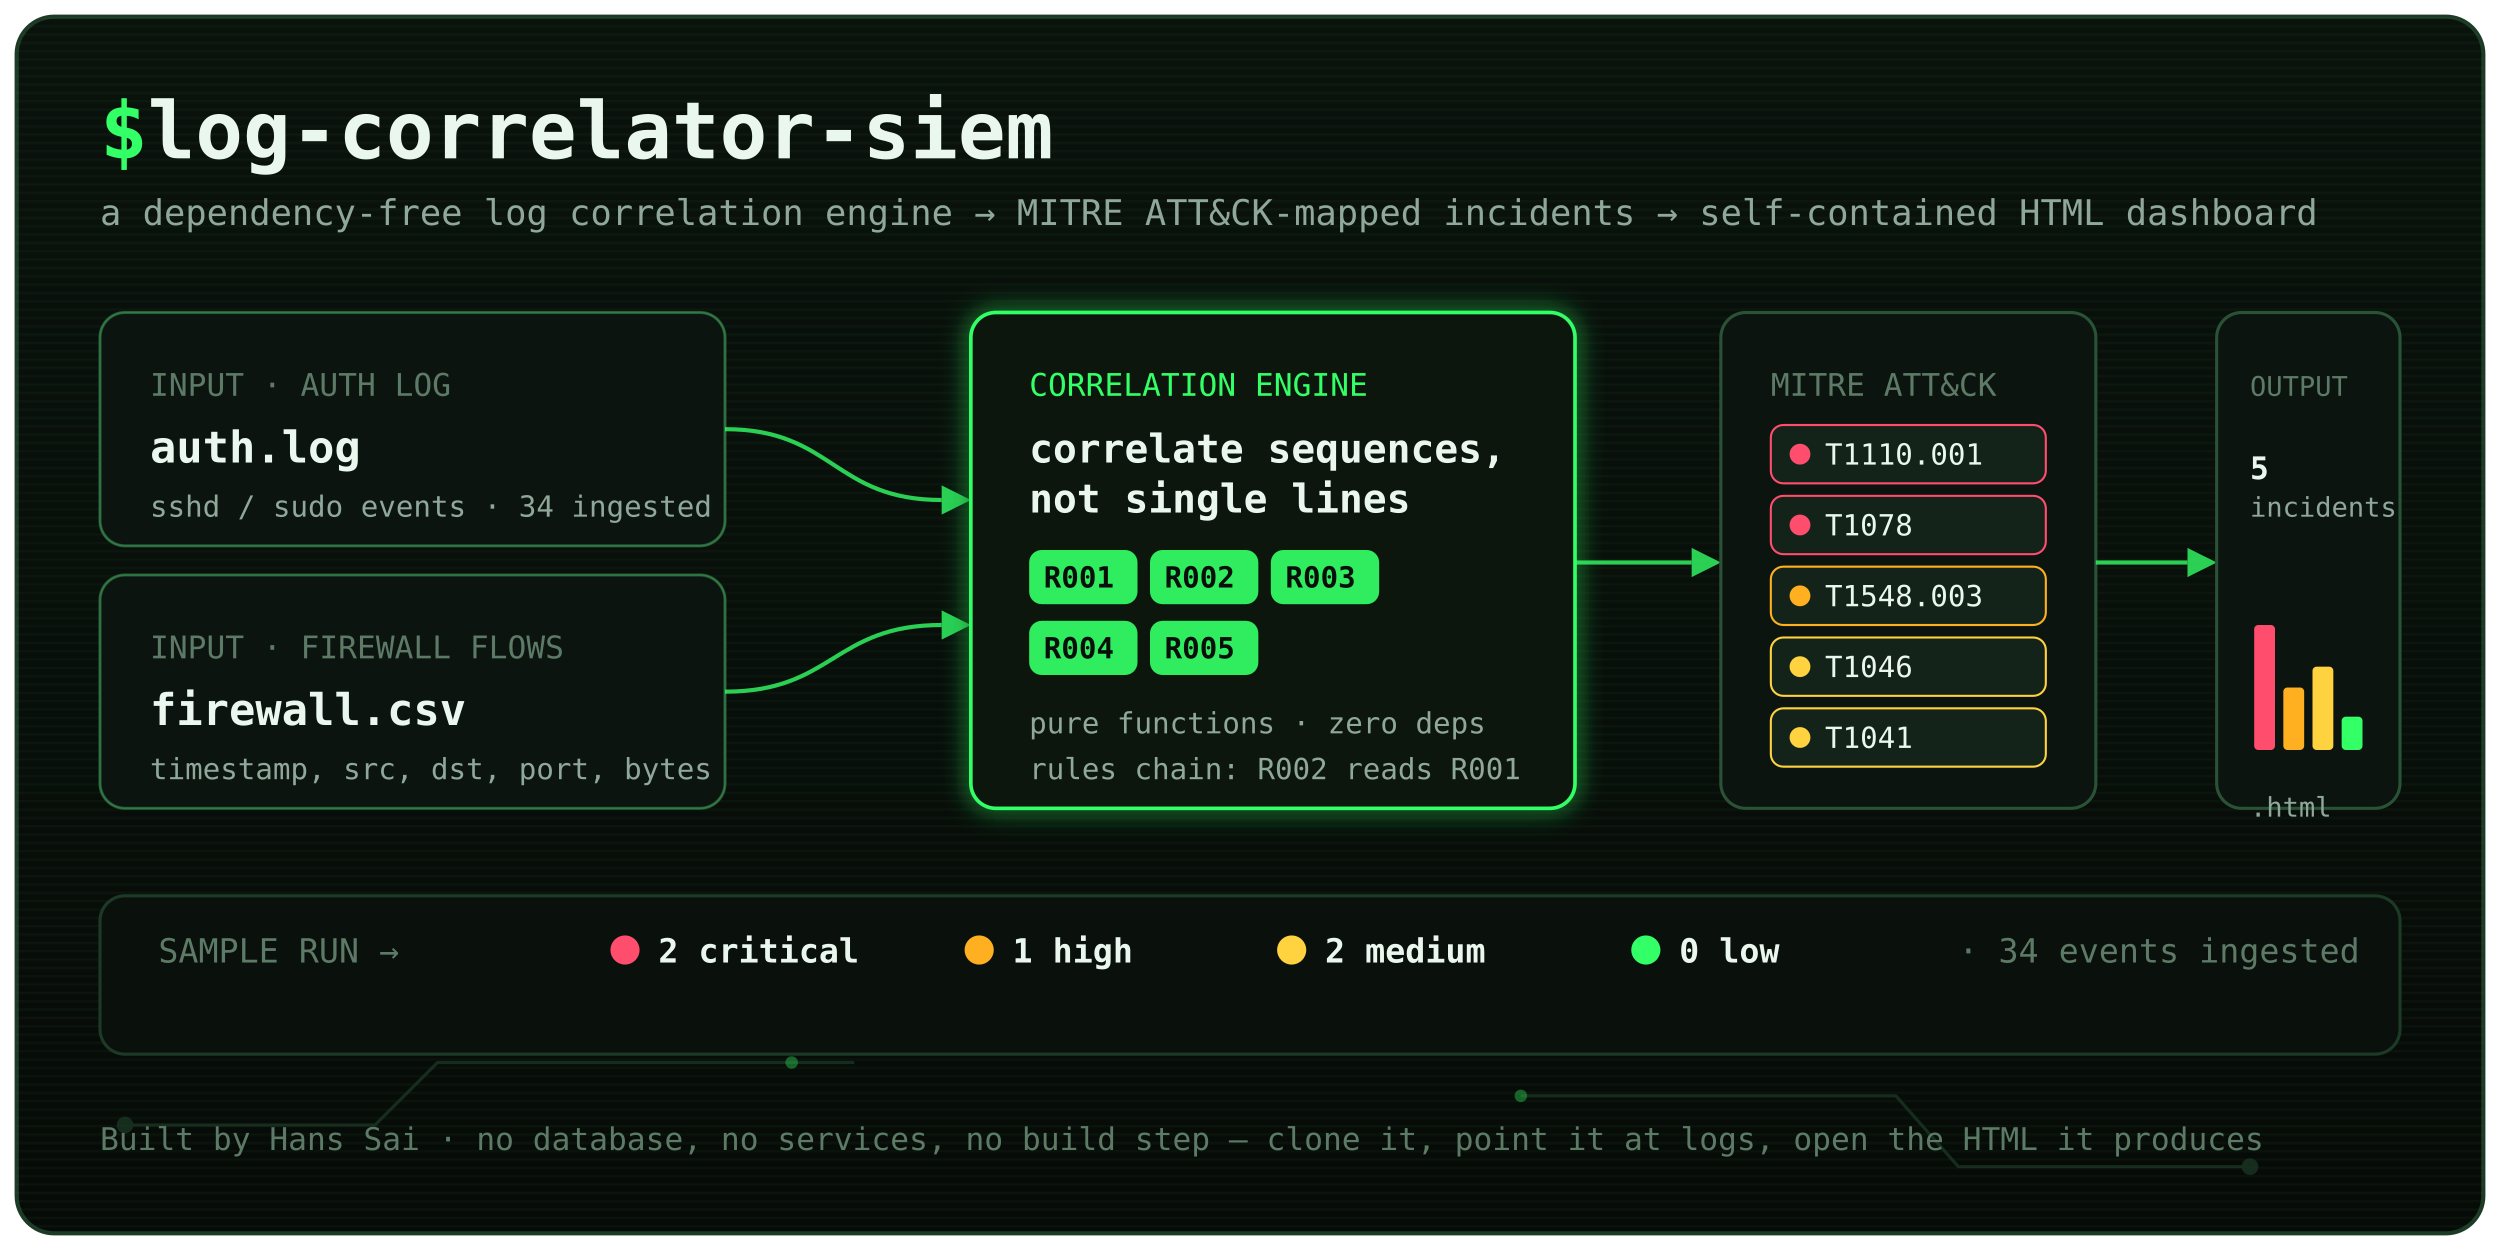
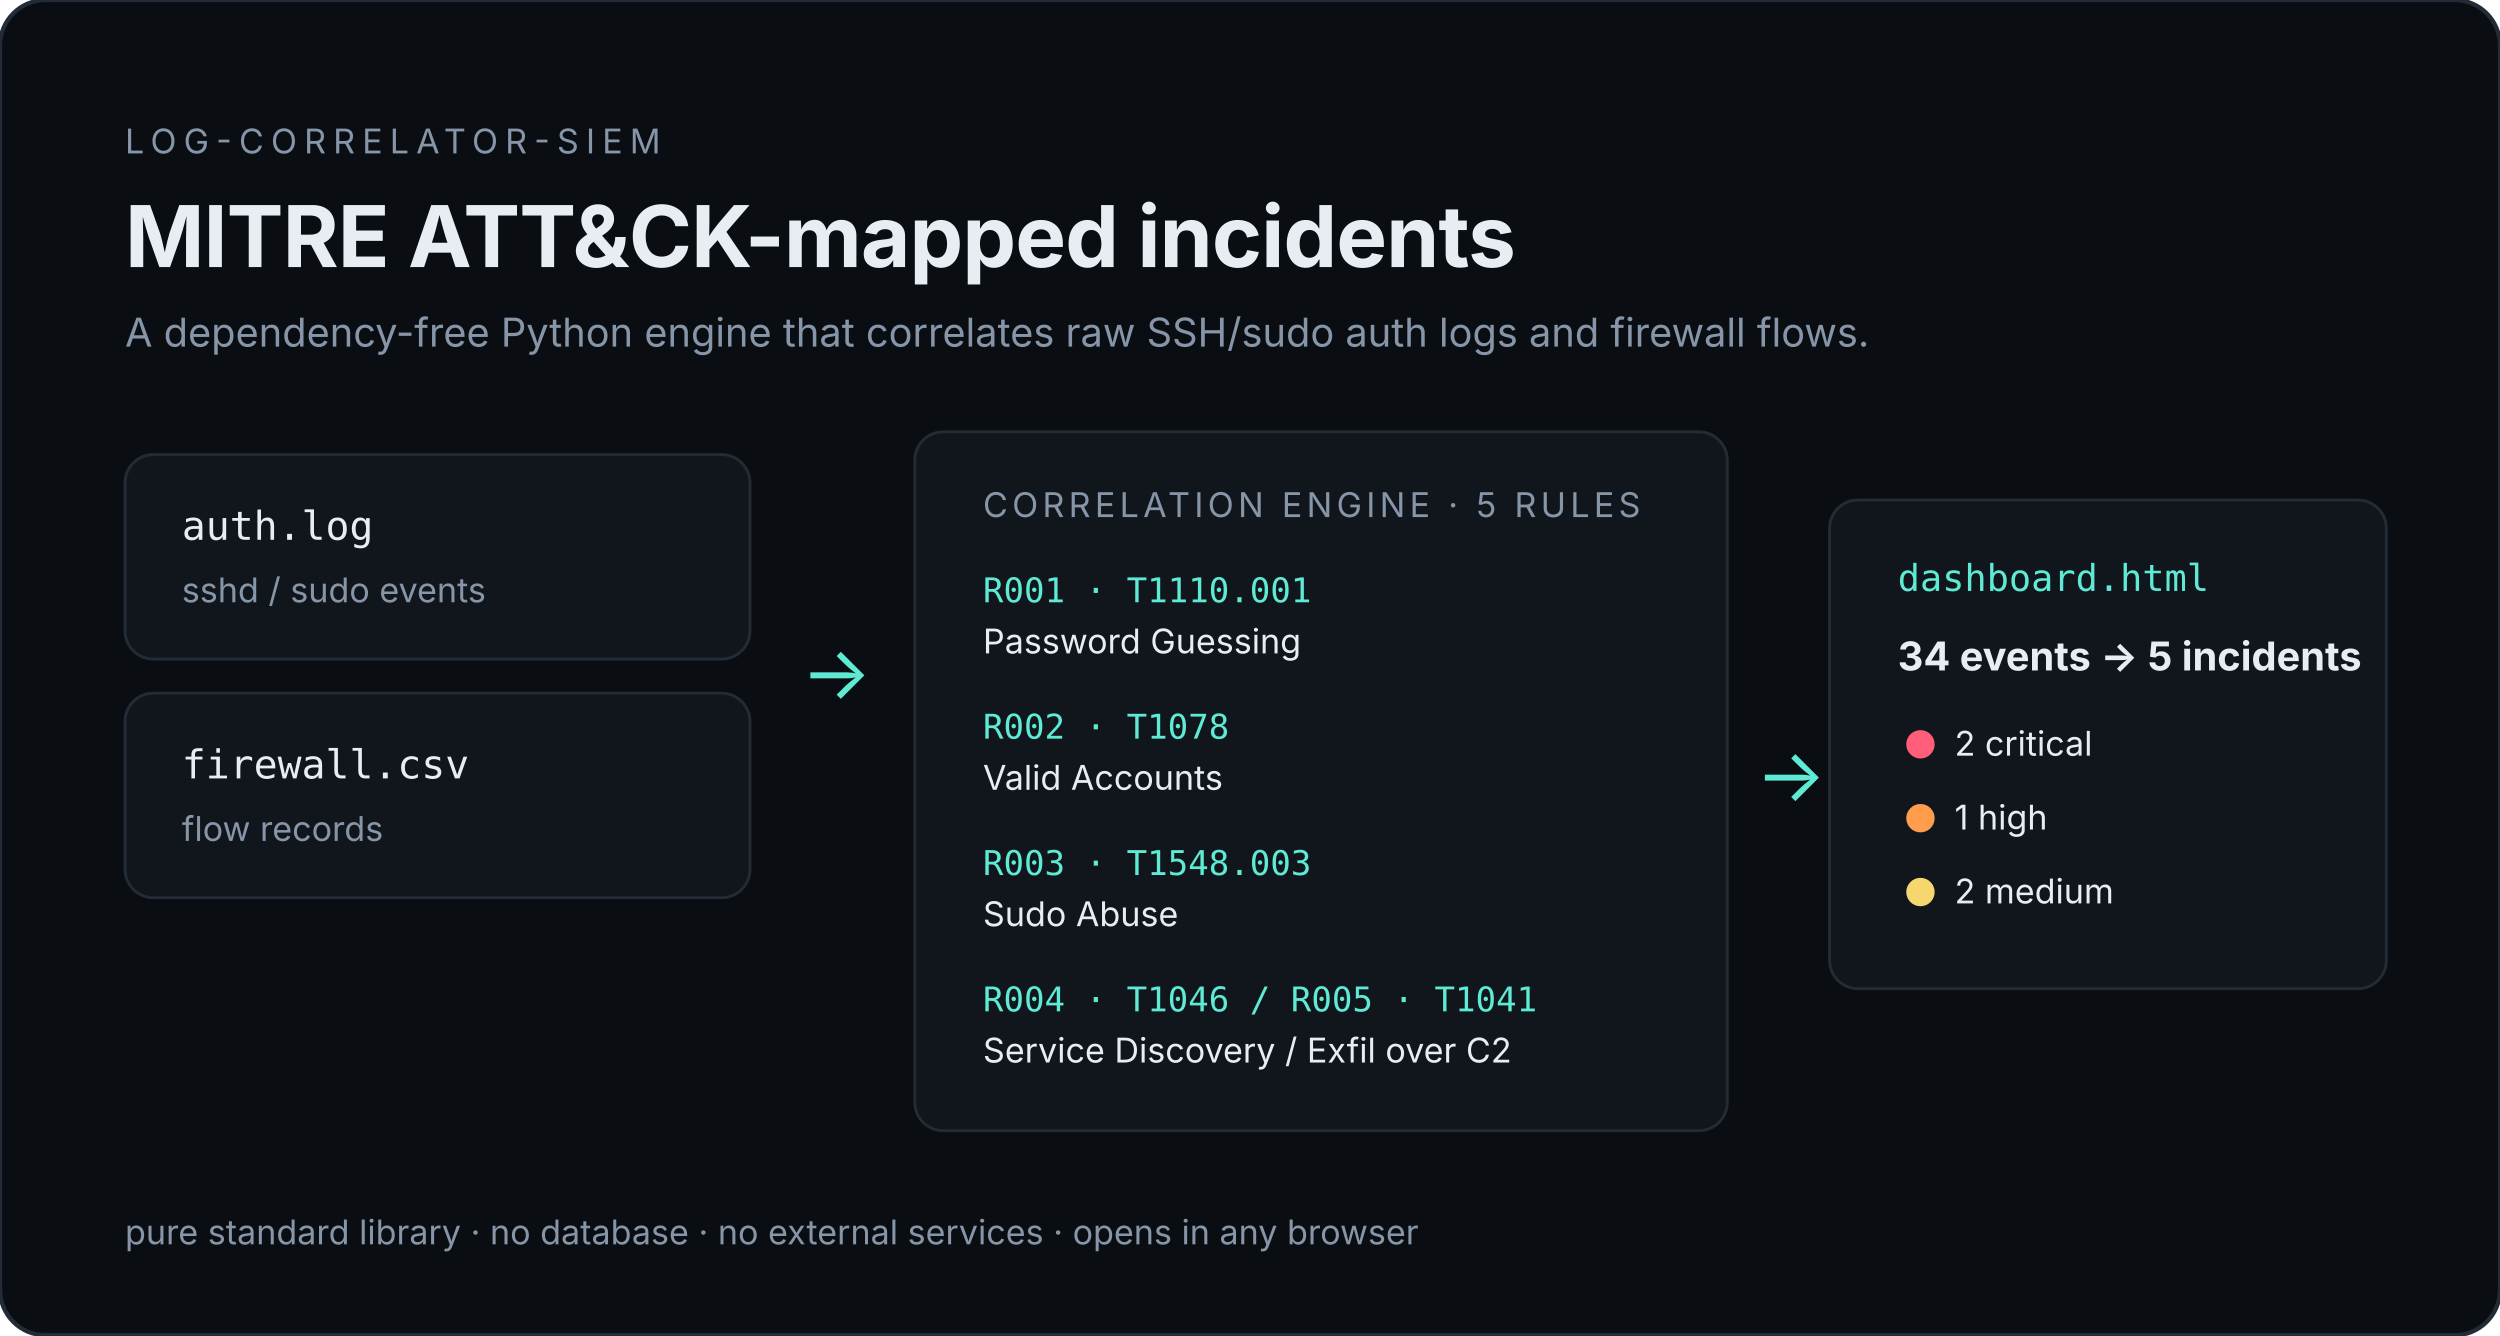
- <svg xmlns="http://www.w3.org/2000/svg" width="1200" height="600" viewBox="0 0 1200 600" font-family="ui-monospace, SFMono-Regular, Menlo, Consolas, monospace">
-   <defs>
-     <linearGradient id="bg" x1="0" y1="0" x2="0" y2="1">
-       <stop offset="0" stop-color="#0a120c" />
-       <stop offset="1" stop-color="#070b08" />
-     </linearGradient>
-     <pattern id="scan" width="4" height="4" patternUnits="userSpaceOnUse">
-       <rect width="4" height="1.2" y="0" fill="#33ff66" opacity="0.035" />
-     </pattern>
-     <filter id="glow" x="-40%" y="-40%" width="180%" height="180%">
-       <feGaussianBlur stdDeviation="6" result="b" />
-       <feMerge>
-         <feMergeNode in="b" />
-         <feMergeNode in="SourceGraphic" />
-       </feMerge>
-     </filter>
-   </defs>
-   <rect x="8" y="8" width="1184" height="584" rx="18" fill="url(#bg)" stroke="#1d3a26" stroke-width="2" />
-   <rect x="8" y="8" width="1184" height="584" rx="18" fill="url(#scan)" />
-   <g stroke="#1d3a26" stroke-width="1.5" opacity="0.7" fill="none">
-     <path d="M 60 540 h 120 l 30 -30 h 200" />
-     <path d="M 1080 560 h -140 l -30 -34 h -180" />
-     <circle cx="60" cy="540" r="4" fill="#1d3a26" stroke="none" />
-     <circle cx="1080" cy="560" r="4" fill="#1d3a26" stroke="none" />
-     <circle cx="380" cy="510" r="3" fill="#33ff66" stroke="none" opacity="0.5" />
-     <circle cx="730" cy="526" r="3" fill="#33ff66" stroke="none" opacity="0.5" />
+ <svg xmlns="http://www.w3.org/2000/svg" width="880" height="470" viewBox="0 0 880 470" font-family="-apple-system,BlinkMacSystemFont,'Segoe UI',Inter,sans-serif">
+   <rect width="880" height="470" rx="16" fill="#0a0e12" stroke="#232c36" stroke-width="1.5" />
+   <text x="44" y="54" font-size="12" letter-spacing="2.5" fill="#8695a7">LOG-CORRELATOR-SIEM</text>
+   <text x="44" y="94" font-size="30" font-weight="700" fill="#e7edf3" letter-spacing="-0.01em">MITRE ATT&amp;CK-mapped incidents</text>
+   <text x="44" y="122" font-size="14" fill="#8695a7">A dependency-free Python engine that correlates raw SSH/sudo auth logs and firewall flows.</text>
+   <rect x="44" y="160" width="220" height="72" rx="10" fill="#11161c" stroke="#232c36" />
+   <text x="64" y="190" font-size="14" font-family="ui-monospace,SFMono-Regular,Menlo,monospace" fill="#e7edf3">auth.log</text>
+   <text x="64" y="212" font-size="12" fill="#8695a7">sshd / sudo events</text>
+   <rect x="44" y="244" width="220" height="72" rx="10" fill="#11161c" stroke="#232c36" />
+   <text x="64" y="274" font-size="14" font-family="ui-monospace,SFMono-Regular,Menlo,monospace" fill="#e7edf3">firewall.csv</text>
+   <text x="64" y="296" font-size="12" fill="#8695a7">flow records</text>
+   <text x="282" y="246" font-size="26" fill="#5eead4">→</text>
+   <rect x="322" y="152" width="286" height="246" rx="10" fill="#11161c" stroke="#232c36" />
+   <text x="346" y="182" font-size="12" letter-spacing="1.5" fill="#8695a7">CORRELATION ENGINE · 5 RULES</text>
+   <g font-size="12">
+     <text x="346" y="212" font-family="ui-monospace,SFMono-Regular,Menlo,monospace" fill="#5eead4">R001 · T1110.001</text>
+     <text x="346" y="230" fill="#e7edf3">Password Guessing</text>
+     <text x="346" y="260" font-family="ui-monospace,SFMono-Regular,Menlo,monospace" fill="#5eead4">R002 · T1078</text>
+     <text x="346" y="278" fill="#e7edf3">Valid Accounts</text>
+     <text x="346" y="308" font-family="ui-monospace,SFMono-Regular,Menlo,monospace" fill="#5eead4">R003 · T1548.003</text>
+     <text x="346" y="326" fill="#e7edf3">Sudo Abuse</text>
+     <text x="346" y="356" font-family="ui-monospace,SFMono-Regular,Menlo,monospace" fill="#5eead4">R004 · T1046 / R005 · T1041</text>
+     <text x="346" y="374" fill="#e7edf3">Service Discovery / Exfil over C2</text>
  </g>
-   <text x="48" y="76" font-size="38" fill="#eaf7ee" font-weight="bold">
-     <tspan fill="#33ff66">$ </tspan>log-correlator-siem</text>
-   <text x="48" y="108" font-size="17" fill="#8fa89a">a dependency-free log correlation engine → MITRE ATT&amp;CK-mapped incidents → self-contained HTML dashboard</text>
-   <g fill="#33ff66" opacity="0.9">
-     <circle cx="120" cy="200" r="5" />
-     <circle cx="1080" cy="200" r="5" />
+   <text x="618" y="282" font-size="26" fill="#5eead4">→</text>
+   <rect x="644" y="176" width="196" height="172" rx="10" fill="#11161c" stroke="#232c36" />
+   <text x="668" y="208" font-size="13" font-family="ui-monospace,SFMono-Regular,Menlo,monospace" fill="#5eead4">dashboard.html</text>
+   <text x="668" y="236" font-size="14" font-weight="700" fill="#e7edf3">34 events → 5 incidents</text>
+   <g font-size="12" fill="#e7edf3">
+     <circle cx="676" cy="262" r="5" fill="#ff5d7a" />
+     <text x="688" y="266">2 critical</text>
+     <circle cx="676" cy="288" r="5" fill="#ff9d4d" />
+     <text x="688" y="292">1 high</text>
+     <circle cx="676" cy="314" r="5" fill="#f5d76e" />
+     <text x="688" y="318">2 medium</text>
  </g>
-   <g>
-     <rect x="48" y="150" width="300" height="112" rx="12" fill="#0c1410" stroke="#2a5236" stroke-width="1.5" />
-     <rect x="48" y="150" width="300" height="112" rx="12" fill="none" stroke="#33ff66" stroke-width="0.75" opacity="0.25" />
-     <text x="72" y="190" font-size="15" fill="#5c7a66">INPUT · AUTH LOG</text>
-     <text x="72" y="222" font-size="21" fill="#eaf7ee" font-weight="bold">auth.log</text>
-     <text x="72" y="248" font-size="14" fill="#8fa89a">sshd / sudo events · 34 ingested</text>
-   </g>
-   <g>
-     <rect x="48" y="276" width="300" height="112" rx="12" fill="#0c1410" stroke="#2a5236" stroke-width="1.5" />
-     <rect x="48" y="276" width="300" height="112" rx="12" fill="none" stroke="#33ff66" stroke-width="0.75" opacity="0.25" />
-     <text x="72" y="316" font-size="15" fill="#5c7a66">INPUT · FIREWALL FLOWS</text>
-     <text x="72" y="348" font-size="21" fill="#eaf7ee" font-weight="bold">firewall.csv</text>
-     <text x="72" y="374" font-size="14" fill="#8fa89a">timestamp, src, dst, port, bytes</text>
-   </g>
-   <g stroke="#33ff66" stroke-width="2" opacity="0.8" fill="none">
-     <path d="M 348 206 C 400 206, 400 240, 452 240" />
-     <path d="M 348 332 C 400 332, 400 300, 452 300" />
-   </g>
-   <g fill="#33ff66" opacity="0.8">
-     <polygon points="452,233 466,240 452,247" />
-     <polygon points="452,293 466,300 452,307" />
-   </g>
-   <g>
-     <rect x="466" y="150" width="290" height="238" rx="12" fill="#0b1710" stroke="#33ff66" stroke-width="1.75" filter="url(#glow)" />
-     <text x="494" y="190" font-size="15" fill="#33ff66">CORRELATION ENGINE</text>
-     <text x="494" y="222" font-size="19" fill="#eaf7ee" font-weight="bold">correlate sequences,</text>
-     <text x="494" y="246" font-size="19" fill="#eaf7ee" font-weight="bold">not single lines</text>
-     <g font-size="14" fill="#0a0f0b">
-       <rect x="494" y="264" width="52" height="26" rx="6" fill="#33ff66" opacity="0.92" />
-       <text x="501" y="282" fill="#0a0f0b" font-weight="bold">R001</text>
-       <rect x="552" y="264" width="52" height="26" rx="6" fill="#33ff66" opacity="0.92" />
-       <text x="559" y="282" fill="#0a0f0b" font-weight="bold">R002</text>
-       <rect x="610" y="264" width="52" height="26" rx="6" fill="#33ff66" opacity="0.92" />
-       <text x="617" y="282" fill="#0a0f0b" font-weight="bold">R003</text>
-       <rect x="494" y="298" width="52" height="26" rx="6" fill="#33ff66" opacity="0.92" />
-       <text x="501" y="316" fill="#0a0f0b" font-weight="bold">R004</text>
-       <rect x="552" y="298" width="52" height="26" rx="6" fill="#33ff66" opacity="0.92" />
-       <text x="559" y="316" fill="#0a0f0b" font-weight="bold">R005</text>
-     </g>
-     <text x="494" y="352" font-size="14" fill="#8fa89a">pure functions · zero deps</text>
-     <text x="494" y="374" font-size="14" fill="#8fa89a">rules chain: R002 reads R001</text>
-   </g>
-   <g stroke="#33ff66" stroke-width="2" opacity="0.8" fill="none">
-     <path d="M 756 270 h 56" />
-   </g>
-   <g fill="#33ff66" opacity="0.8">
-     <polygon points="812,263 826,270 812,277" />
-   </g>
-   <g>
-     <rect x="826" y="150" width="180" height="238" rx="12" fill="#0c1410" stroke="#2a5236" stroke-width="1.5" />
-     <text x="850" y="190" font-size="15" fill="#5c7a66">MITRE ATT&amp;CK</text>
-     <g font-size="14">
-       <rect x="850" y="204" width="132" height="28" rx="6" fill="#14231a" stroke="#ff4d6d" stroke-width="1" />
-       <circle cx="864" cy="218" r="5" fill="#ff4d6d" />
-       <text x="876" y="223" fill="#eaf7ee">T1110.001</text>
-       <rect x="850" y="238" width="132" height="28" rx="6" fill="#14231a" stroke="#ff4d6d" stroke-width="1" />
-       <circle cx="864" cy="252" r="5" fill="#ff4d6d" />
-       <text x="876" y="257" fill="#eaf7ee">T1078</text>
-       <rect x="850" y="272" width="132" height="28" rx="6" fill="#14231a" stroke="#ffb020" stroke-width="1" />
-       <circle cx="864" cy="286" r="5" fill="#ffb020" />
-       <text x="876" y="291" fill="#eaf7ee">T1548.003</text>
-       <rect x="850" y="306" width="132" height="28" rx="6" fill="#14231a" stroke="#ffd23f" stroke-width="1" />
-       <circle cx="864" cy="320" r="5" fill="#ffd23f" />
-       <text x="876" y="325" fill="#eaf7ee">T1046</text>
-       <rect x="850" y="340" width="132" height="28" rx="6" fill="#14231a" stroke="#ffd23f" stroke-width="1" />
-       <circle cx="864" cy="354" r="5" fill="#ffd23f" />
-       <text x="876" y="359" fill="#eaf7ee">T1041</text>
-     </g>
-   </g>
-   <g stroke="#33ff66" stroke-width="2" opacity="0.8" fill="none">
-     <path d="M 1006 270 h 44" />
-   </g>
-   <g fill="#33ff66" opacity="0.8">
-     <polygon points="1050,263 1064,270 1050,277" />
-   </g>
-   <g>
-     <rect x="1064" y="150" width="88" height="238" rx="12" fill="#0c1410" stroke="#2a5236" stroke-width="1.5" />
-     <text x="1080" y="190" font-size="13" fill="#5c7a66">OUTPUT</text>
-     <g>
-       <rect x="1082" y="300" width="10" height="60" fill="#ff4d6d" rx="2" />
-       <rect x="1096" y="330" width="10" height="30" fill="#ffb020" rx="2" />
-       <rect x="1110" y="320" width="10" height="40" fill="#ffd23f" rx="2" />
-       <rect x="1124" y="344" width="10" height="16" fill="#33ff66" rx="2" />
-     </g>
-     <text x="1080" y="230" font-size="15" fill="#eaf7ee" font-weight="bold">5</text>
-     <text x="1080" y="248" font-size="13" fill="#8fa89a">incidents</text>
-     <text x="1080" y="392" font-size="13" fill="#8fa89a" transform="rotate(0)">.html</text>
-   </g>
-   <g font-size="16">
-     <rect x="48" y="430" width="1104" height="76" rx="12" fill="#0a100c" stroke="#1d3a26" stroke-width="1.5" />
-     <text x="76" y="462" fill="#5c7a66">SAMPLE RUN →</text>
-     <circle cx="300" cy="456" r="7" fill="#ff4d6d" />
-     <text x="316" y="462" fill="#eaf7ee" font-weight="bold">2 critical</text>
-     <circle cx="470" cy="456" r="7" fill="#ffb020" />
-     <text x="486" y="462" fill="#eaf7ee" font-weight="bold">1 high</text>
-     <circle cx="620" cy="456" r="7" fill="#ffd23f" />
-     <text x="636" y="462" fill="#eaf7ee" font-weight="bold">2 medium</text>
-     <circle cx="790" cy="456" r="7" fill="#33ff66" />
-     <text x="806" y="462" fill="#eaf7ee" font-weight="bold">0 low</text>
-     <text x="940" y="462" fill="#5c7a66">· 34 events ingested</text>
-   </g>
-   <text x="48" y="552" font-size="15" fill="#5c7a66">Built by Hans Sai · no database, no services, no build step — clone it, point it at logs, open the HTML it produces</text>
+   <text x="44" y="438" font-size="12" fill="#8695a7">pure standard library · no database · no external services · opens in any browser</text>
</svg>
